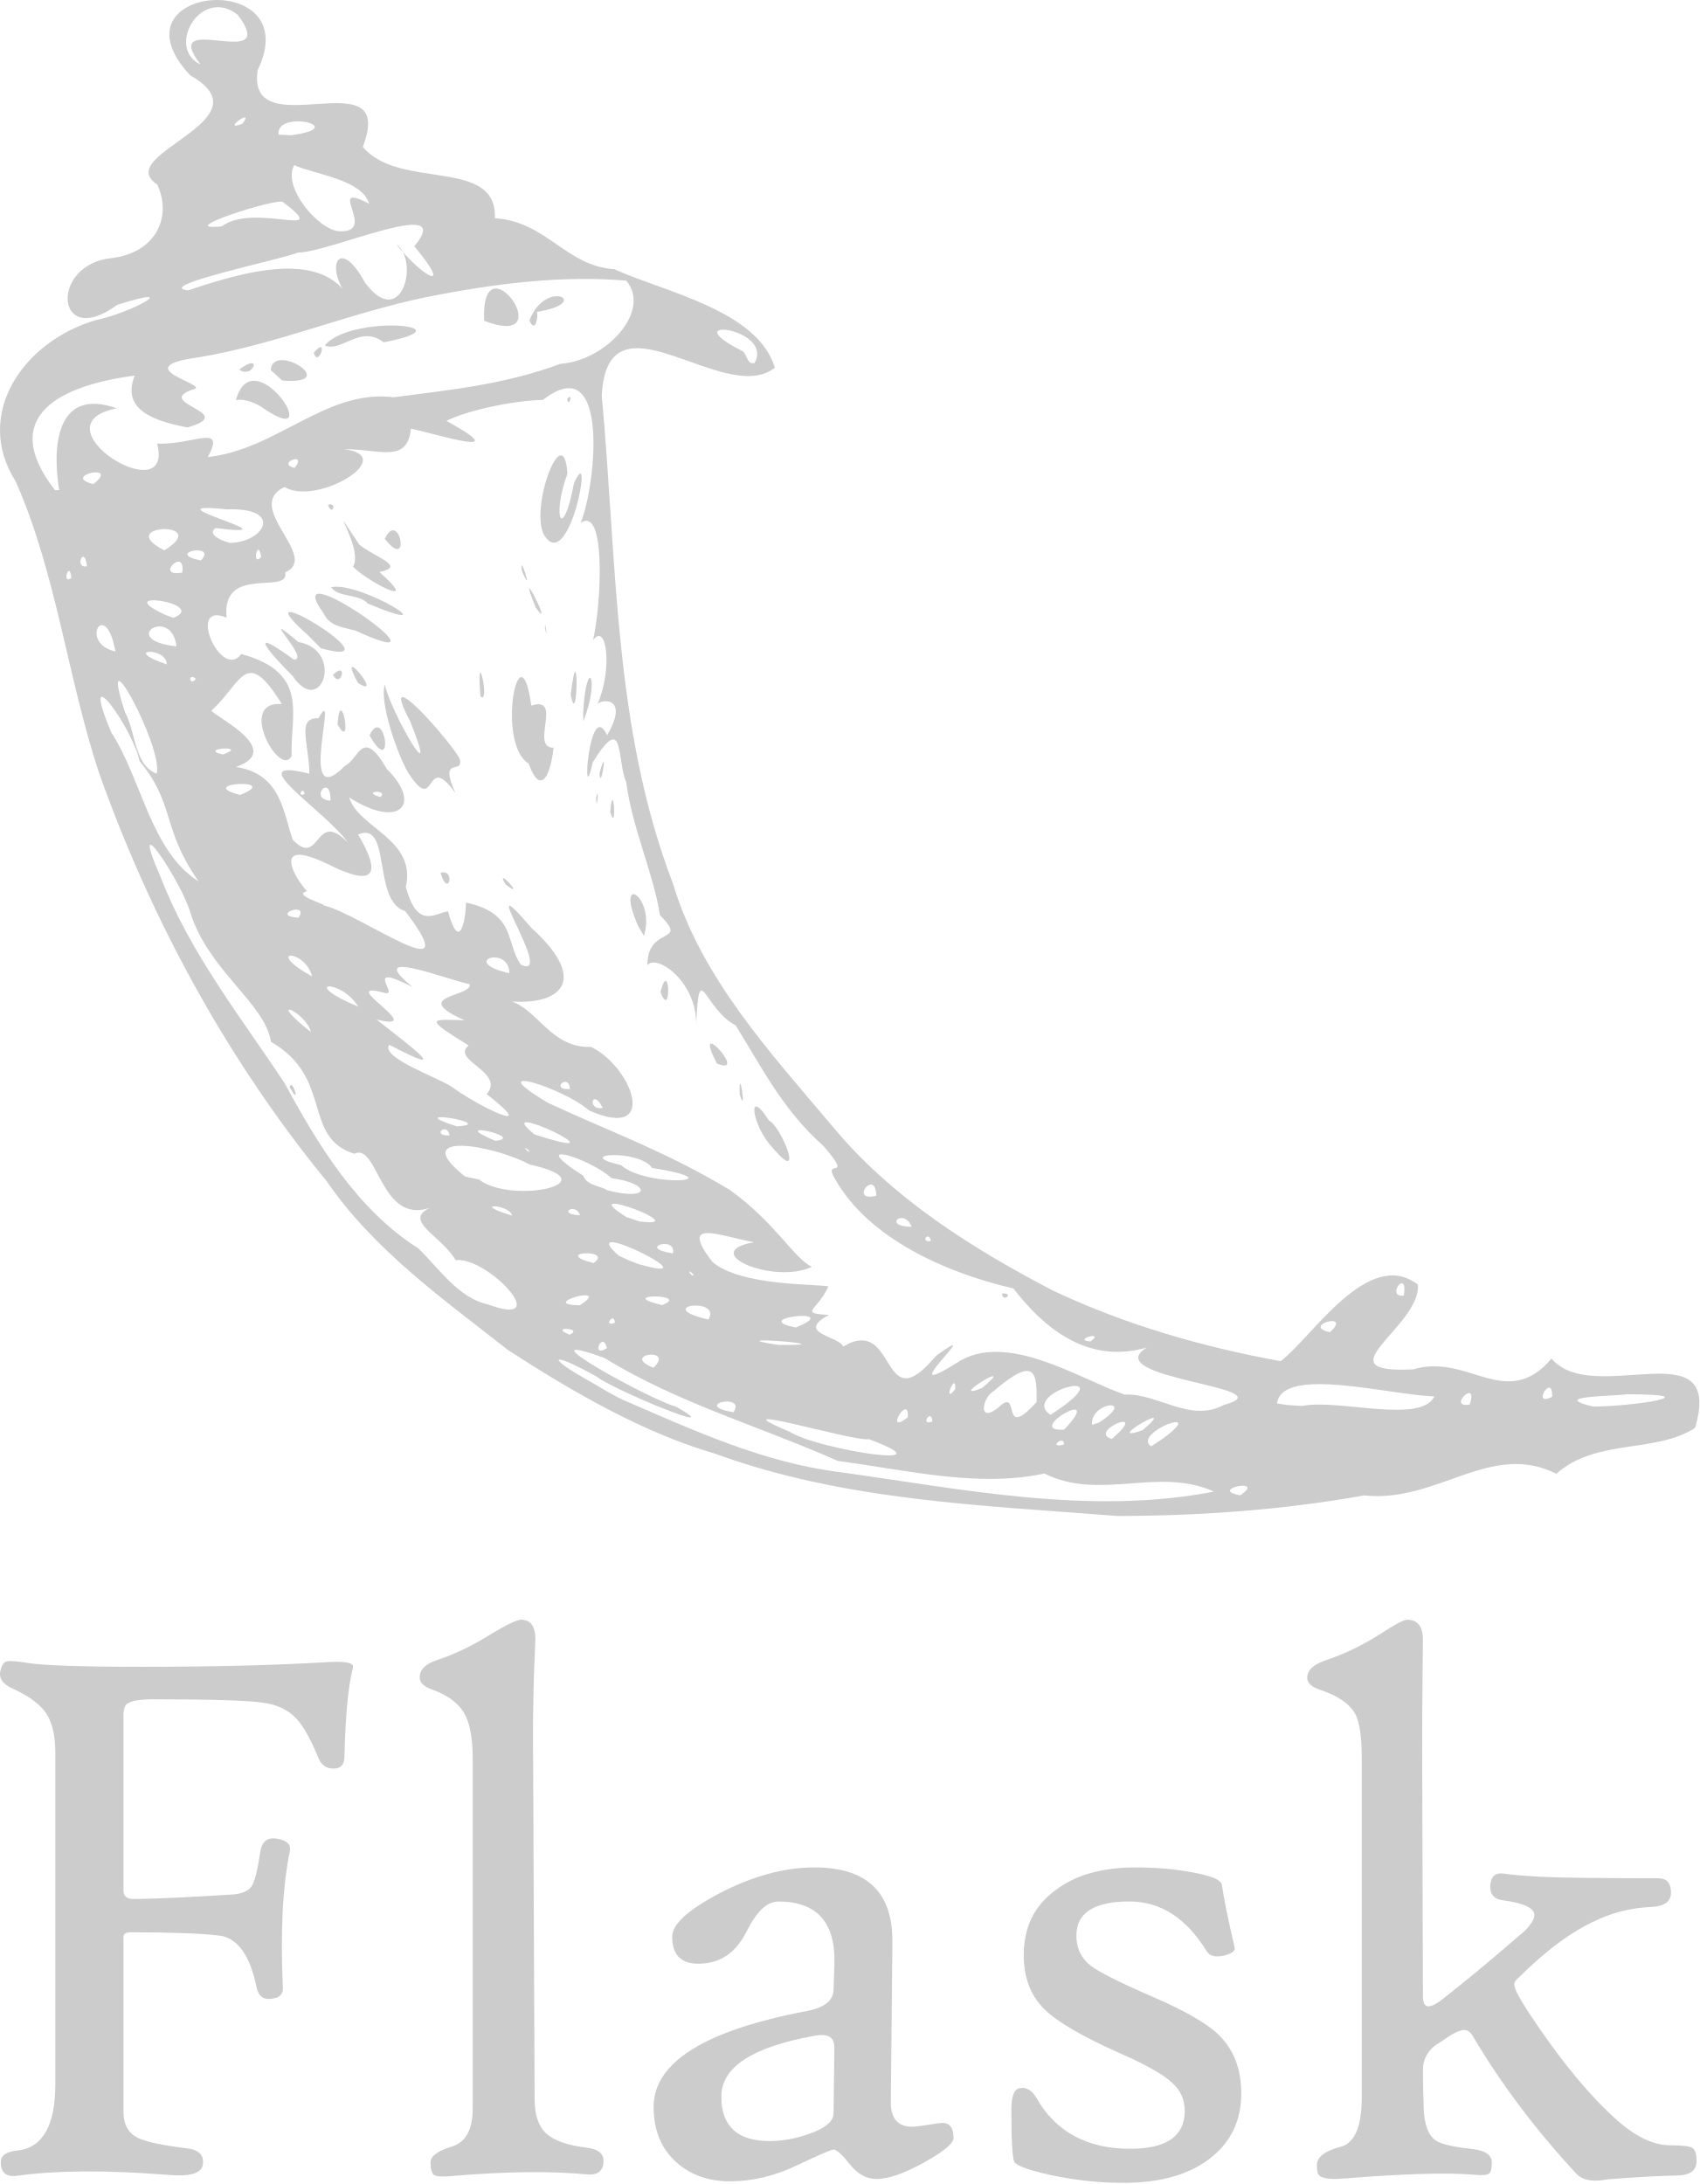
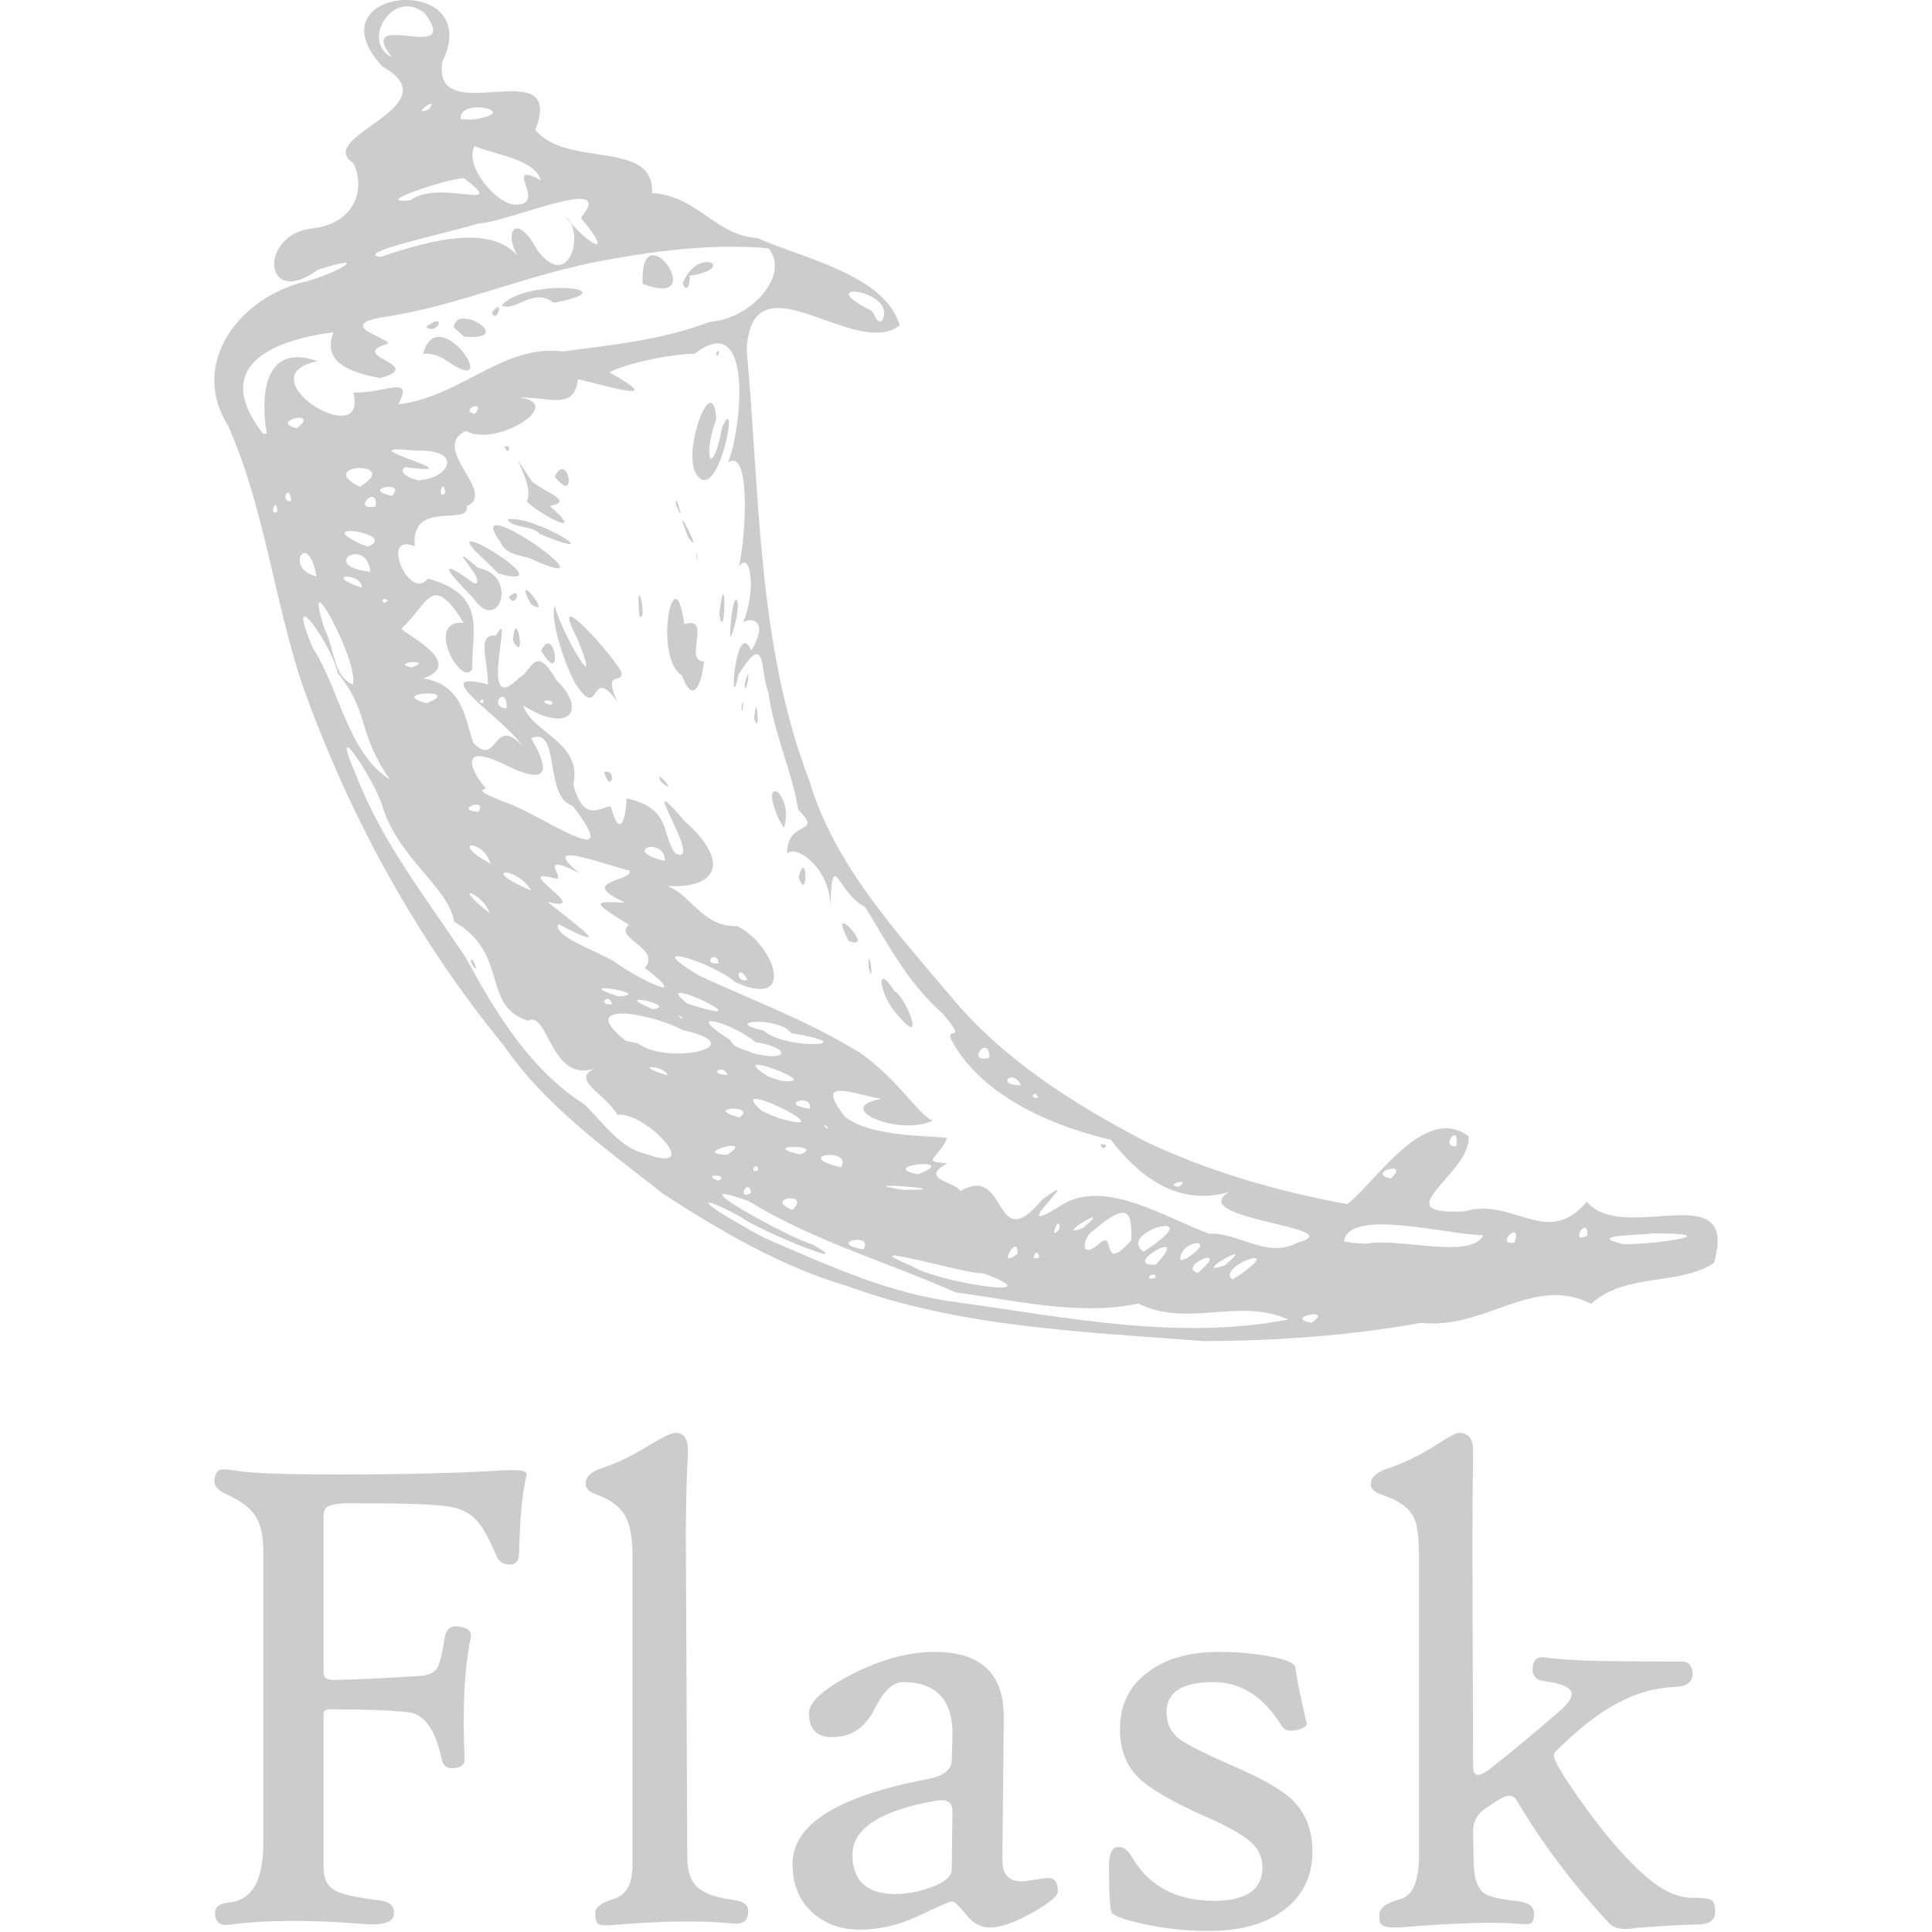
- <svg xmlns="http://www.w3.org/2000/svg" width="256px" height="329px" viewBox="0 0 256 329" version="1.1" preserveAspectRatio="xMidYMid">
+ <svg xmlns="http://www.w3.org/2000/svg" width="100px" height="100px" viewBox="0 0 256 329" version="1.1" preserveAspectRatio="xMidYMid">
  <g fill="#CCCCCC">
    <path d="M76.501,203.351 C66.752,195.681 56.348,188.331 49.24,177.974 C34.28,159.71 22.764,138.569 14.891,116.349 C10.131,101.899 8.502,86.408 2.362,72.519 C-4.053,62.428 3.466,51.405 14.518,48.199 C19.435,47.251 28.086,42.609 17.643,45.931 C8.279,52.797 7.377,39.692 16.977,38.861 C23.529,37.992 25.941,32.631 23.698,27.805 C16.662,23.214 40.753,18.179 28.63,11.332 C16.01,-2.289 46.291,-4.91 38.818,10.561 C37.032,22.456 59.984,8.376 54.654,22.115 C60.069,28.714 74.926,23.62 74.553,32.872 C82.439,33.414 85.146,40.045 92.541,40.555 C100.218,44.021 114.121,46.747 116.729,55.392 C109.119,61.415 91.502,42.949 90.651,59.624 C92.953,84.262 92.366,109.641 101.377,133.102 C105.639,147.306 115.977,158.487 125.308,169.552 C134.241,180.386 146.338,188.018 158.671,194.439 C169.486,199.54 181.146,202.919 192.936,205.045 C197.715,201.389 206.157,187.795 213.611,193.523 C213.971,199.972 198.815,206.994 212.9,206.281 C221.178,203.783 226.913,212.675 233.726,204.652 C240.004,212.088 259.817,199.905 255.351,215.103 C249.309,219 240.501,216.645 234.453,222.008 C224.481,217.025 216.541,226.461 205.497,225.271 C193.237,227.467 180.759,228.351 168.33,228.369 C147.934,226.76 127.108,226.081 107.706,218.98 C96.773,215.803 86.108,209.577 76.501,203.351 L76.501,203.351 Z M93.725,210.819 C104.397,215.429 114.834,220.294 126.532,221.765 C145.09,224.342 164.255,228.317 182.878,224.695 C174.45,220.89 165.733,226.173 157.337,221.975 C147.268,224.139 136.459,221.419 126.217,220.078 C114.578,214.894 102.011,211.33 91.11,204.593 C77.482,199.618 98.153,210.976 101.834,211.899 C110.348,216.73 92.469,209.42 89.945,207.412 C82.812,203.41 81.903,204.247 89.24,208.308 C90.717,209.172 92.176,210.081 93.725,210.819 L93.725,210.819 Z M73.414,196.466 C83.76,200.298 73.369,189.194 68.635,189.836 C66.536,186.193 60.612,183.891 64.79,181.936 C57.277,184.546 56.917,172.016 53.387,173.809 C45.435,171.298 50.293,162.404 40.818,156.938 C39.954,151.183 31.409,146.194 28.688,137.516 C27.485,133.07 19.03,120.313 24.222,132.186 C28.642,143.617 36.417,153.413 42.891,163.189 C47.913,172.5 53.85,182.237 62.999,188.044 C66.086,191.006 69.06,195.537 73.414,196.466 L73.414,196.466 Z M43.624,163.751 C43.982,162.188 45.514,167.131 43.624,163.751 L43.624,163.751 Z M85.807,201.056 C88.095,200.03 82.511,199.762 85.807,201.056 L85.807,201.056 Z M91.416,203.104 C90.836,200.278 88.854,204.686 91.416,203.104 L91.416,203.104 Z M98.447,206.033 C101.788,202.847 93.288,204.024 98.447,206.033 L98.447,206.033 Z M110.492,212.747 C112.525,209.746 103.985,211.618 110.492,212.747 L110.492,212.747 Z M87.364,196.624 C92.555,193.262 80.648,196.577 87.364,196.624 L87.364,196.624 Z M92.633,199.252 C92.483,197.479 90.757,200.049 92.633,199.252 L92.633,199.252 Z M118.979,215.697 C123.216,218.372 143.717,221.556 130.881,216.795 C128.728,217.247 107.078,210.668 118.979,215.697 L118.979,215.697 Z M77.156,183.119 C76.744,181.342 70.577,181.151 77.156,183.119 L77.156,183.119 Z M89.416,190.274 C92.613,188.044 82.792,188.553 89.416,190.274 L89.416,190.274 Z M99.734,196.597 C104.318,194.871 92.307,194.864 99.734,196.597 L99.734,196.597 Z M72.159,177.686 C77.129,181.497 92.208,178.176 79.77,175.411 C74.114,172.396 61.363,170.33 70.055,177.229 L72.159,177.686 L72.159,177.686 Z M106.725,198.781 C108.797,195.256 98.04,196.766 106.725,198.781 L106.725,198.781 Z M96.222,190.436 C108.372,193.87 86.003,182.746 93.223,189.168 L94.825,189.894 L96.222,190.436 L96.222,190.436 Z M117.28,202.606 C128.788,202.717 106.882,201.018 117.28,202.606 L117.28,202.606 Z M67.733,171.028 C67.281,168.884 64.895,171.206 67.733,171.028 L67.733,171.028 Z M136.746,213.526 C137.053,209.656 132.992,216.41 136.746,213.526 L136.746,213.526 Z M87.375,183.054 C86.676,181.014 83.78,182.969 87.375,183.054 L87.375,183.054 Z M68.824,169.682 C75.43,169.284 59.775,166.773 68.824,169.682 L68.824,169.682 Z M46.846,155.478 C46.023,152.308 39.66,149.784 46.846,155.478 L46.846,155.478 Z M104.541,192.092 C103.332,190.711 103.971,192.392 104.541,192.092 L104.541,192.092 Z M140.446,214.129 C140.336,212.016 138.491,214.925 140.446,214.129 L140.446,214.129 Z M101.363,188.809 C102.011,186.089 95.727,187.984 101.363,188.809 L101.363,188.809 Z M74.611,171.853 C79.529,171.329 66.732,168.531 74.611,171.853 L74.611,171.853 Z M119.863,199.972 C127.526,196.937 112.395,198.493 119.863,199.972 L119.863,199.972 Z M96.328,183.997 C105.155,185.133 85.82,177.987 94.386,183.355 L96.328,183.997 L96.328,183.997 Z M127.009,202.861 C135.255,197.938 132.535,214.403 140.997,204.254 C149.34,198.16 133.79,211.787 144.07,205.34 C151.511,200.363 162.496,207.7 169.435,210.087 C174.423,209.845 179.276,214.403 184.395,211.629 C194.243,208.974 165.132,207.694 172.762,202.991 C163.751,205.615 157.096,199.866 152.661,194.092 C142.552,191.757 130.867,186.591 125.819,177.64 C123.76,174.286 128.788,178.118 124.041,172.625 C117.953,167.21 114.913,161.056 110.825,154.472 C105.94,151.869 105.364,144.199 104.874,154.218 C104.914,147.894 98.976,143.637 97.525,145.403 C97.498,139.314 103.881,142.368 99.415,137.863 C98.454,131.552 95.288,124.975 94.339,117.847 C92.863,114.414 94.13,107.058 89.292,114.832 C87.533,123.051 88.71,104.736 91.45,110.771 C95.046,104.612 90.154,105.337 89.958,106.188 C92.3,100.99 91.443,93.613 89.344,96.425 C90.593,90.912 91.319,76.141 87.481,78.763 C89.808,72.996 91.895,52.384 81.784,60.245 C77.691,60.303 70.597,61.73 67.249,63.397 C77.757,69.191 66.189,65.489 61.906,64.567 C61.35,69.929 57.113,67.614 51.816,67.666 C60.278,68.712 47.697,76.317 42.852,73.362 C36.548,76.37 48.286,83.89 42.976,86.217 C43.631,89.716 33.324,84.95 34.129,93.045 C28.014,90.467 33.292,102.644 36.352,98.524 C46.756,101.343 43.676,107.758 43.937,113.858 C42.243,117.408 35.567,105.508 42.452,106.057 C37.018,97.235 36.444,102.866 31.931,106.966 C30.885,107.261 43.44,112.798 35.56,115.532 C42.492,116.605 42.695,122.673 44.108,126.512 C48.273,130.852 47.415,121.717 52.406,126.937 C49.247,122.286 35.691,113.838 46.605,116.546 C46.547,111.871 44.63,108.098 47.978,108.188 C51.294,102.192 44.506,122.98 51.974,115.356 C54.039,114.454 54.557,109.353 58.271,115.84 C63.665,121.15 60.22,124.993 52.608,120.129 C53.967,124.752 62.789,126.399 61.129,133.626 C62.886,139.982 65.346,137.64 67.49,137.274 C69.171,143.447 70.127,138.909 70.205,135.966 C77.901,137.615 76.096,142.165 78.508,145.344 C83.811,147.736 70.917,129.12 80.02,139.746 C89.598,148.397 83.616,152.007 75.018,150.621 C80.458,150.182 82.209,157.978 89.018,157.703 C95.223,160.658 99.428,171.997 88.73,167.275 C85.022,163.927 71.884,159.801 82.616,166.164 C92.516,170.754 100.389,173.494 109.942,179.256 C116.776,184.134 119.73,189.723 122.32,190.83 C116.573,193.575 105.006,188.639 113.597,187.129 C108.235,186.154 102.207,183.441 107.339,190.117 C111.707,193.766 122.804,193.379 124.799,193.791 C123.112,197.506 120.216,197.8 124.864,198.088 C119.678,200.854 126.532,201.286 127.009,202.861 L127.009,202.861 Z M116.402,172.906 C113.244,169.604 112.427,163.425 115.84,168.798 C117.593,169.505 121.445,178.903 116.402,172.906 L116.402,172.906 Z M150.949,194.851 C152.917,194.72 151.007,196.347 150.949,194.851 L150.949,194.851 Z M111.421,164.811 C111.295,159.821 112.557,168.661 111.421,164.811 L111.421,164.811 Z M107.987,160.194 C104.012,152.524 112.989,162.365 107.987,160.194 L107.987,160.194 Z M66.372,131.475 C68.707,130.852 67.523,135.462 66.372,131.475 L66.372,131.475 Z M99.493,149.424 C100.925,144.042 101.174,153.937 99.493,149.424 L99.493,149.424 Z M76.096,133.154 C74.449,130.186 79.543,135.941 76.096,133.154 L76.096,133.154 Z M96.171,139.589 C92.411,131.167 98.839,134.985 97.008,140.968 L96.171,139.589 L96.171,139.589 Z M61.547,116.499 C59.867,113.734 57.088,105.625 57.983,103.148 C58.787,107.182 66.556,120.502 61.788,108.667 C56.525,98.747 68.086,111.883 69.276,114.362 C69.832,116.821 66.025,113.689 68.602,119.462 C63.901,112.89 65.829,123.092 61.547,116.499 L61.547,116.499 Z M50.849,109.124 C51.287,102.696 53.295,113.531 50.849,109.124 L50.849,109.124 Z M55.662,110.784 C57.957,105.933 59.552,117.546 55.662,110.784 L55.662,110.784 Z M44.081,101.827 C40.098,97.863 37.214,94.215 44.27,99.368 C46.984,99.472 38.229,91.07 44.925,96.699 C51.96,97.982 48.396,108.242 44.081,101.827 L44.081,101.827 Z M50.162,101.67 C52.478,99.375 51.391,103.926 50.162,101.67 L50.162,101.67 Z M53.909,102.866 C50.397,96.294 58.166,105.625 53.909,102.866 L53.909,102.866 Z M46.468,95.759 C34.887,85.445 61.017,101.146 48.358,97.667 L46.468,95.759 L46.468,95.759 Z M79.653,115.035 C74.638,112.033 78.319,93.882 80.033,106.293 C84.905,104.716 79.764,112.708 83.393,112.629 C82.825,117.67 81.197,119.483 79.653,115.035 L79.653,115.035 Z M91.927,122.293 C92.417,116.821 92.96,126.035 91.927,122.293 L91.927,122.293 Z M89.796,120.181 C90.345,117.847 89.848,122.934 89.796,120.181 L89.796,120.181 Z M48.736,92.371 C41.295,82.104 70.361,102.754 53.504,94.974 C51.744,94.51 49.62,94.346 48.736,92.371 L48.736,92.371 Z M72.375,104.9 C71.67,96.256 73.945,106.332 72.375,104.9 L72.375,104.9 Z M90.318,116.414 C91.704,111.491 90.424,119.672 90.318,116.414 L90.318,116.414 Z M49.881,88.453 C54.302,87.506 68.203,96.216 55.439,90.939 C54.021,89.369 50.993,90.082 49.881,88.453 L49.881,88.453 Z M87.852,107.378 C88.325,98.538 90.496,102.101 87.873,108.647 L87.852,107.378 L87.852,107.378 Z M53.171,85.375 C54.975,82.732 48.383,73.428 54.118,82.039 C56.597,84.007 61.291,85.335 57.146,86.165 C63.665,91.914 55.558,87.722 53.171,85.375 L53.171,85.375 Z M85.976,104.619 C87.22,94.548 87.076,110.517 85.976,104.619 L85.976,104.619 Z M49.404,76.076 C50.784,75.487 50.136,77.912 49.404,76.076 L49.404,76.076 Z M57.963,81.17 C60.166,76.546 62.024,86.322 57.963,81.17 L57.963,81.17 Z M82.099,94.594 C82.079,92.822 82.556,97.177 82.099,94.594 L82.099,94.594 Z M80.699,91.502 C77.351,83.236 83.818,95.876 80.699,91.502 L80.699,91.502 Z M78.645,86.08 C78.085,82.666 80.556,90.37 78.645,86.08 L78.645,86.08 Z M81.993,80.639 C79.692,76.591 84.898,62.788 85.48,71.348 C83.053,78.018 84.781,81.746 86.466,72.8 C89.593,65.764 85.793,86.696 81.993,80.639 L81.993,80.639 Z M85.434,60.114 C86.435,58.884 85.656,61.597 85.434,60.114 L85.434,60.114 Z M79.687,173.325 C78.326,172.135 79.862,174.077 79.687,173.325 L79.687,173.325 Z M91.522,179.308 C98.106,181.002 98.074,178.287 92.123,177.476 C88.925,174.502 78.823,171.343 87.866,177.11 C88.462,178.628 90.352,178.588 91.522,179.308 L91.522,179.308 Z M68.151,163.783 C71.774,166.492 81.811,171.447 73.317,164.818 C76.181,161.488 67.836,159.717 70.604,157.487 C63.561,153.177 65.044,153.563 69.983,153.701 C61.521,149.914 71.205,150.202 70.748,148.26 C67.485,147.619 54.537,142.505 62.155,148.679 C54.413,144.735 60.31,150.15 57.97,149.581 C50.05,147.423 65.019,155.611 56.714,153.577 C61.253,157.173 68.936,162.797 58.63,157.382 C57.277,159.337 66.007,162.3 68.151,163.783 L68.151,163.783 Z M80.529,170.898 C95.576,175.744 73.146,164.967 80.529,170.898 L80.529,170.898 Z M143.893,209.282 C144.089,206.294 141.839,211.832 143.893,209.282 L143.893,209.282 Z M150.406,212.023 C153.878,208.661 150.55,217.384 156.16,211.199 C156.218,206.771 155.991,204.157 149.713,209.537 C147.979,210.499 147.209,214.572 150.406,212.023 L150.406,212.023 Z M47.024,147.097 C45.957,142.905 39.549,142.923 47.024,147.097 L47.024,147.097 Z M53.974,151.653 C51.391,147.371 44.76,147.776 53.974,151.653 L53.974,151.653 Z M93.542,175.514 C97.408,178.948 111.283,178.032 98.231,175.94 C96.301,173.082 85.964,173.769 93.542,175.514 L93.542,175.514 Z M147.927,209.107 C153.871,204.116 142.167,211.33 147.927,209.107 L147.927,209.107 Z M160.293,217.6 C160.331,215.998 157.73,218.3 160.293,217.6 L160.293,217.6 Z M160.313,215.357 C166.897,208.387 153.937,215.769 160.313,215.357 L160.313,215.357 Z M29.917,132.776 C24.308,124.772 26.432,121.175 21.018,114.636 C19.99,109.634 11.733,98.295 16.748,110.307 C21.338,117.336 22.699,128.217 29.917,132.776 L29.917,132.776 Z M158.246,213.141 C170.364,205.313 153.277,209.734 158.246,213.141 L158.246,213.141 Z M167.493,216.763 C173.561,211.557 163.654,215.677 167.493,216.763 L167.493,216.763 Z M44.963,138.248 C46.697,135.665 40.478,137.915 44.963,138.248 L44.963,138.248 Z M165.563,214.291 C171.435,210.506 164.21,211.087 164.498,214.637 L165.563,214.291 L165.563,214.291 Z M85.865,164.058 C85.663,161.495 82.76,164.274 85.865,164.058 L85.865,164.058 Z M90.789,166.89 C89.22,163.725 88.383,167.387 90.789,166.89 L90.789,166.89 Z M174.986,216.849 C182.512,211.42 170.429,215.808 173.41,217.882 L174.986,216.849 L174.986,216.849 Z M172.103,215.456 C178.236,210.322 165.635,217.731 172.103,215.456 L172.103,215.456 Z M186.827,225.257 C190.942,222.504 181.826,224.368 186.827,225.257 L186.827,225.257 Z M48.736,136.385 C54.249,137.62 70.779,149.966 61.03,137.242 C56.035,135.764 59.03,123.555 53.936,125.713 C57.356,131.428 56.746,133.854 49.567,130.258 C40.55,125.85 44.499,132.436 46.265,134.254 C43.858,134.803 49.443,136.34 48.736,136.385 L48.736,136.385 Z M23.608,116.54 C24.594,112.452 14.511,94.071 18.847,107.326 C20.409,110.105 20.247,115.368 23.608,116.54 L23.608,116.54 Z M69.733,144.977 C66.889,142.604 69.596,144.638 69.733,144.977 L69.733,144.977 Z M76.724,146.606 C76.724,142.277 68.995,144.847 76.724,146.606 L76.724,146.606 Z M137.341,184.814 C136.184,181.857 132.771,184.748 137.341,184.814 L137.341,184.814 Z M140.25,186.938 C139.818,185.284 138.569,187.259 140.25,186.938 L140.25,186.938 Z M164.275,202.076 C166.584,200.37 161.391,201.855 164.275,202.076 L164.275,202.076 Z M36.156,119.744 C42.767,117.186 29.073,117.919 36.156,119.744 L36.156,119.744 Z M132.004,180.125 C131.927,175.848 127.787,181.191 132.004,180.125 L132.004,180.125 Z M33.546,113.655 C37.79,112.224 29.616,112.715 33.546,113.655 L33.546,113.655 Z M45.865,119.625 C45.793,118.22 44.565,120.162 45.865,119.625 L45.865,119.625 Z M196.167,211.793 C201.626,210.688 214.07,214.572 216.077,210.349 C209.446,210.185 193.145,205.666 192.373,211.42 L193.825,211.649 L196.167,211.793 L196.167,211.793 Z M49.782,120.612 C49.881,116.277 46.403,120.45 49.782,120.612 L49.782,120.612 Z M17.389,98.139 C15.918,89.88 11.791,96.889 17.389,98.139 L17.389,98.139 Z M25.111,100.081 C25.21,97.426 18.042,97.694 25.111,100.081 L25.111,100.081 Z M29.525,102.252 C28.25,101.218 28.531,103.553 29.525,102.252 L29.525,102.252 Z M57.309,120.07 C58.618,118.866 54.21,119.181 57.309,120.07 L57.309,120.07 Z M26.589,97.361 C25.838,91.122 17.637,96.425 26.589,97.361 L26.589,97.361 Z M10.745,87.081 C10.522,84.203 9.201,88.165 10.745,87.081 L10.745,87.081 Z M13.105,85.303 C12.72,81.888 11.078,85.733 13.105,85.303 L13.105,85.303 Z M26.119,93.07 C31.625,90.912 16.093,88.597 24.994,92.665 L26.119,93.07 L26.119,93.07 Z M200.345,200.69 C203.869,197.461 195.872,199.69 200.345,200.69 L200.345,200.69 Z M221.394,211.597 C222.807,207.426 217.836,212.147 221.394,211.597 L221.394,211.597 Z M27.451,86.25 C28.034,82.209 23.084,87.054 27.451,86.25 L27.451,86.25 Z M8.927,73.839 C7.933,68.138 8.07,58.126 17.585,61.507 C4.886,64.031 26.38,77.298 23.666,66.822 C29.008,67.085 34.116,63.665 31.31,68.849 C41.838,67.692 49.13,58.564 59.297,59.846 C67.215,58.794 75.873,58.002 84.407,54.811 C91.423,54.307 98.178,46.754 94.334,42.275 C84.767,41.464 74.748,42.661 64.175,44.767 C52.458,47.199 41.813,51.828 29.989,53.817 C18.46,55.367 32.304,58.08 29.001,58.688 C22.992,60.774 36.175,62.18 28.223,64.383 C23.313,63.449 18.199,61.762 20.298,56.582 C9.26,58.022 -0.444,62.599 8.279,73.833 L8.927,73.839 L8.927,73.839 Z M35.535,60.29 C38.118,50.757 49.397,68.138 39.772,61.559 C38.627,60.695 36.73,59.995 35.535,60.29 L35.535,60.29 Z M36.037,55.666 C39.772,52.888 38.019,57.23 36.037,55.666 L36.037,55.666 Z M40.778,55.745 C41.12,51.358 51.641,58.067 42.512,57.322 L40.778,55.745 L40.778,55.745 Z M47.265,53.137 C49.639,50.363 47.953,55.595 47.265,53.137 L47.265,53.137 Z M48.927,52.026 C52.876,47.285 71.27,48.997 57.806,51.56 C54.197,48.84 51.431,53.162 48.927,52.026 L48.927,52.026 Z M72.937,48.324 C72.343,35.369 84.871,52.921 72.937,48.324 L72.937,48.324 Z M79.752,48.284 C82.243,41.759 89.423,45.663 80.909,46.97 C81.091,47.67 80.654,50.345 79.752,48.284 L79.752,48.284 Z M24.765,82.902 C32.206,78.344 16.865,78.947 24.765,82.902 L24.765,82.902 Z M30.27,84.426 C32.88,81.654 24.594,83.301 30.27,84.426 L30.27,84.426 Z M14.054,72.924 C18.305,69.654 9.019,71.682 14.054,72.924 L14.054,72.924 Z M233.818,210.407 C233.942,206.614 230.567,212.113 233.818,210.407 L233.818,210.407 Z M211.487,195.164 C212.121,190.803 208.616,195.544 211.487,195.164 L211.487,195.164 Z M239.958,211.879 C245.903,211.899 257.972,210.027 245.039,210.034 C243.005,210.349 233.21,210.283 239.958,211.879 L239.958,211.879 Z M35.11,81.751 C39.923,81.424 42.636,76.447 34.174,76.729 C21.063,75.376 45.741,81.222 32.493,79.548 C30.716,80.725 35.004,82.079 35.11,81.751 L35.11,81.751 Z M39.347,83.897 C38.843,80.81 37.855,85.537 39.347,83.897 L39.347,83.897 Z M44.375,70.491 C46.461,67.902 41.484,69.798 44.375,70.491 L44.375,70.491 Z M28.367,43.739 C36.96,40.823 48.704,37.54 52.759,45.179 C48.632,40.216 51.092,35.324 54.989,42.589 C60.501,49.933 63.26,39.248 59.676,36.782 C63.764,41.856 68.406,44.257 62.409,37.104 C68.93,29.263 49.364,38.13 44.918,38.038 C42.78,38.999 22.829,43.125 28.367,43.739 L28.367,43.739 Z M33.402,34.102 C38.301,30.408 50.345,36.305 42.616,30.426 C41.858,29.76 25.694,34.886 33.402,34.102 L33.402,34.102 Z M51.261,34.84 C56.989,34.984 48.79,27.137 55.616,30.694 C54.498,27.033 47.665,26.346 44.324,24.882 C42.434,28.23 48.167,34.886 51.261,34.84 L51.261,34.84 Z M36.534,18.629 C38.516,15.943 33.056,19.997 36.534,18.629 L36.534,18.629 Z M43.833,20.375 C53.072,19.153 41.478,16.4 41.968,20.278 L43.833,20.375 L43.833,20.375 Z M30.205,9.717 C23.698,1.223 42.44,11.143 35.828,2.249 C30.264,-2.177 24.922,7.24 30.205,9.717 L30.205,9.717 Z M113.675,54.674 C116.659,49.389 101.363,47.546 111.668,52.802 C112.616,53.117 112.402,55.039 113.675,54.674 L113.675,54.674 Z" />
    <g transform="translate(0, 244)">
      <path d="M53.108,7.495 C52.448,10.101 52.039,14.474 51.886,20.612 C51.886,21.818 51.343,22.421 50.254,22.421 C49.165,22.421 48.407,21.895 47.978,20.846 C46.812,18.008 45.707,16.029 44.654,14.899 C43.412,13.58 41.76,12.781 39.699,12.51 C37.484,12.159 31.966,11.984 23.144,11.984 C21.124,11.984 19.801,12.199 19.181,12.628 C18.792,12.899 18.598,13.482 18.598,14.377 L18.598,40.786 C18.598,41.68 19.161,42.105 20.286,42.069 C23.747,42.029 28.76,41.793 35.326,41.368 C36.61,41.211 37.476,40.794 37.922,40.113 C38.372,39.433 38.809,37.677 39.234,34.838 C39.504,33.283 40.42,32.68 41.974,33.032 C43.295,33.304 43.862,33.907 43.667,34.838 C42.577,40.126 42.225,47.005 42.614,55.477 C42.655,56.486 42.015,57.032 40.691,57.11 C39.602,57.227 38.922,56.643 38.65,55.36 C37.643,50.503 35.764,47.907 33.027,47.575 C30.286,47.247 25.824,47.081 19.646,47.081 C18.947,47.081 18.598,47.332 18.598,47.838 L18.598,74.073 C18.598,76.017 19.315,77.34 20.752,78.037 C21.882,78.62 24.31,79.146 28.039,79.612 C29.946,79.806 30.78,80.644 30.55,82.118 C30.314,83.401 28.606,83.907 25.416,83.635 C16.205,82.895 8.606,82.936 2.623,83.754 C0.95,83.984 0.117,83.304 0.117,81.713 C0.117,80.7 0.95,80.118 2.623,79.963 C6.432,79.534 8.335,76.191 8.335,69.936 L8.335,20.028 C8.335,17.466 7.877,15.494 6.966,14.113 C6.051,12.733 4.35,11.478 1.865,10.352 C0.31,9.652 -0.272,8.701 0.117,7.495 C0.31,6.758 0.622,6.348 1.047,6.272 C1.436,6.154 2.468,6.231 4.136,6.506 C6.586,6.894 12.359,7.089 21.452,7.089 C32.181,7.089 41.448,6.854 49.262,6.389 C51.865,6.231 53.169,6.446 53.169,7.028 C53.169,7.187 53.149,7.34 53.108,7.495 L53.108,7.495 Z" />
      <path d="M90.915,81.502 C90.915,83.057 90.04,83.737 88.292,83.542 C82.932,83.036 76.284,83.113 68.356,83.773 C66.761,83.931 65.782,83.89 65.41,83.66 C65.041,83.425 64.858,82.785 64.858,81.732 C64.858,80.802 65.915,80.016 68.033,79.372 C70.154,78.733 71.21,76.818 71.21,73.632 L71.21,20.871 C71.21,17.721 70.753,15.409 69.842,13.931 C68.927,12.454 67.324,11.308 65.032,10.494 C63.826,10.065 63.223,9.462 63.223,8.684 C63.223,7.518 64.097,6.644 65.846,6.061 C68.49,5.206 71.231,3.887 74.069,2.097 C76.401,0.696 77.879,0 78.498,0 C79.935,0 80.657,0.988 80.657,2.971 C80.657,2.818 80.579,4.761 80.421,8.801 C80.308,12.648 80.268,16.437 80.308,20.17 L80.538,72.23 C80.538,74.603 81.122,76.324 82.288,77.393 C83.454,78.461 85.457,79.17 88.292,79.519 C90.04,79.712 90.915,80.373 90.915,81.502 L90.915,81.502 Z" />
      <path d="M143.644,78.064 C143.644,78.882 142.158,80.113 139.186,81.765 C136.211,83.417 133.83,84.243 132.044,84.243 C130.526,84.243 129.187,83.506 128.021,82.028 C126.855,80.551 126.036,79.814 125.571,79.814 C125.222,79.814 123.376,80.611 120.032,82.202 C116.692,83.797 113.328,84.595 109.947,84.595 C106.761,84.595 104.097,83.66 101.96,81.798 C99.628,79.736 98.462,76.939 98.462,73.4 C98.462,66.676 106.158,61.858 121.55,58.943 C124.19,58.437 125.534,57.368 125.571,55.736 L125.689,52.004 C125.923,45.631 123.105,42.445 117.235,42.445 C115.563,42.445 113.98,43.939 112.481,46.931 C110.988,49.927 108.838,51.538 106.04,51.773 C102.854,52.081 101.259,50.741 101.259,47.749 C101.259,45.882 103.631,43.709 108.372,41.218 C113.348,38.616 118.13,37.312 122.716,37.312 C130.604,37.312 134.51,41.065 134.433,48.566 L134.198,72.583 C134.162,75.11 135.231,76.372 137.405,76.372 C137.834,76.372 138.651,76.276 139.854,76.081 C141.061,75.887 141.761,75.789 141.956,75.789 C143.081,75.789 143.644,76.55 143.644,78.064 L143.644,78.064 Z M125.689,64.773 C125.729,63.801 125.502,63.157 125.016,62.85 C124.53,62.539 123.765,62.477 122.716,62.672 C113.348,64.344 108.664,67.396 108.664,71.826 C108.664,76.295 111.093,78.53 115.951,78.53 C117.895,78.53 119.899,78.162 121.955,77.425 C124.368,76.567 125.571,75.539 125.571,74.332 L125.689,64.773 Z" />
      <path d="M186.988,71.357 C186.988,75.478 185.4,78.754 182.235,81.182 C179.068,83.611 174.744,84.826 169.263,84.826 C165.611,84.826 161.955,84.438 158.303,83.66 C155.154,82.96 153.327,82.32 152.822,81.737 C152.51,81.19 152.356,78.531 152.356,73.749 C152.356,71.688 152.822,70.62 153.757,70.543 C154.688,70.425 155.485,70.932 156.145,72.057 C159.06,77.15 163.764,79.697 170.255,79.697 C175.732,79.697 178.473,77.79 178.473,73.98 C178.473,72.312 177.854,70.911 176.607,69.785 C175.246,68.502 172.607,67.005 168.68,65.296 C163.004,62.77 159.214,60.555 157.311,58.648 C155.25,56.628 154.222,53.907 154.222,50.486 C154.222,46.287 155.834,43.025 159.06,40.693 C162.052,38.437 166.056,37.312 171.068,37.312 C174.218,37.312 177.093,37.563 179.7,38.069 C182.498,38.575 183.955,39.195 184.072,39.935 C184.38,42.109 185.024,45.259 185.996,49.381 C186.113,49.883 185.566,50.292 184.364,50.603 C183.08,50.875 182.226,50.66 181.797,49.964 C178.728,44.947 174.842,42.441 170.137,42.441 C164.813,42.441 162.15,44.15 162.15,47.571 C162.15,49.477 162.87,50.992 164.307,52.117 C165.591,53.089 168.602,54.608 173.344,56.668 C178.319,58.805 181.7,60.729 183.49,62.437 C185.822,64.652 186.988,67.628 186.988,71.357 L186.988,71.357 Z" />
      <path d="M255.575,81.559 C255.575,82.919 254.66,83.64 252.834,83.717 C250.113,83.758 246.554,83.951 242.166,84.3 C239.988,84.729 238.433,84.458 237.502,83.486 C231.36,76.879 226.15,69.96 221.874,62.729 C221.526,62.11 221.08,61.798 220.534,61.798 C219.874,61.798 218.729,62.381 217.097,63.547 C215.267,64.556 214.356,65.996 214.356,67.859 C214.356,69.182 214.392,71.085 214.473,73.576 C214.551,76.061 215.17,77.692 216.336,78.47 C217.153,79.017 219.041,79.442 221.991,79.754 C223.818,79.988 224.733,80.668 224.733,81.794 C224.733,82.689 224.587,83.244 224.295,83.454 C224.004,83.668 223.234,83.717 221.991,83.6 C218.105,83.252 211.538,83.446 202.288,84.183 C199.956,84.377 198.692,84.085 198.497,83.308 C198.421,83.037 198.38,82.649 198.38,82.142 C198.38,80.94 199.567,80.024 201.939,79.406 C204.077,78.858 205.145,76.352 205.145,71.883 L205.145,20.928 C205.145,17.742 204.834,15.527 204.21,14.284 C203.356,12.689 201.566,11.445 198.846,10.551 C197.567,10.126 196.923,9.523 196.923,8.745 C196.923,7.616 197.838,6.741 199.663,6.122 C202.579,5.15 205.356,3.81 207.999,2.098 C210.138,0.701 211.461,0 211.963,0 C213.559,0 214.356,1.008 214.356,3.033 C214.356,2.758 214.336,4.685 214.295,8.802 C214.259,11.64 214.239,15.45 214.239,20.231 L214.356,56.725 C214.356,57.737 214.627,58.239 215.17,58.239 C215.753,58.239 216.648,57.737 217.854,56.725 C221.08,54.198 225.045,50.895 229.745,46.814 C230.68,45.843 231.145,45.065 231.145,44.482 C231.145,43.434 229.571,42.693 226.425,42.268 C225.064,42.109 224.421,41.353 224.497,39.992 C224.615,38.632 225.296,38.049 226.538,38.243 C229.34,38.632 233.421,38.847 238.781,38.887 C242.514,38.923 246.226,38.944 249.919,38.944 C251.121,38.985 251.725,39.701 251.725,41.102 C251.725,42.421 250.773,43.142 248.87,43.26 C245.874,43.373 243.056,44.053 240.417,45.3 C236.724,46.968 232.777,49.903 228.579,54.102 C228.271,54.336 228.113,54.627 228.113,54.976 C228.113,55.519 228.773,56.823 230.097,58.883 C234.955,66.268 239.542,71.843 243.854,75.615 C246.615,77.985 249.198,79.17 251.607,79.17 C253.396,79.17 254.505,79.296 254.93,79.551 C255.361,79.803 255.575,80.474 255.575,81.559 L255.575,81.559 Z" />
    </g>
  </g>
</svg>
